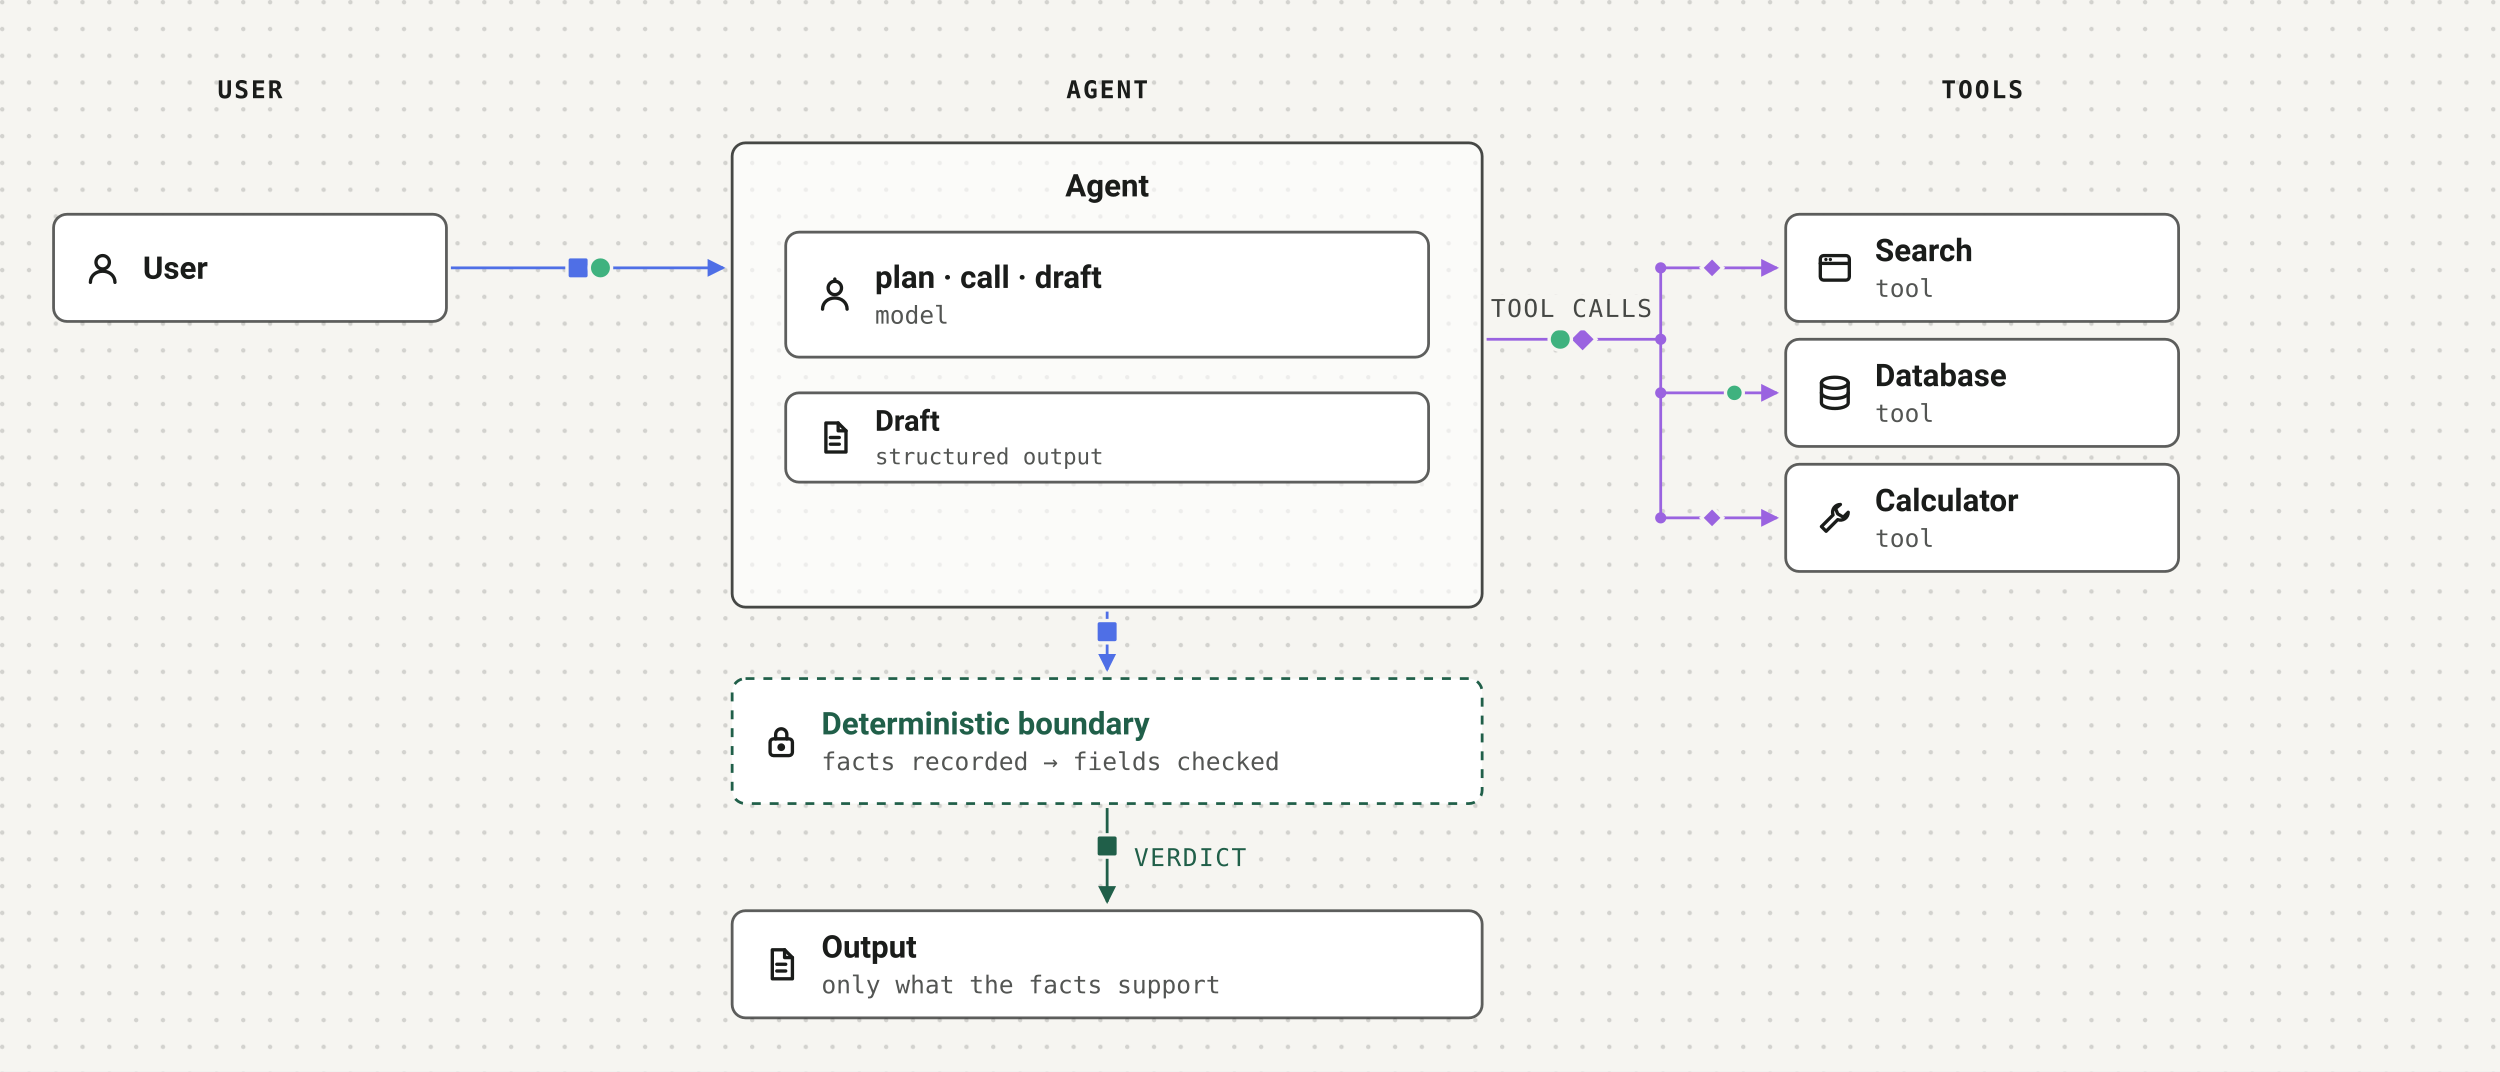
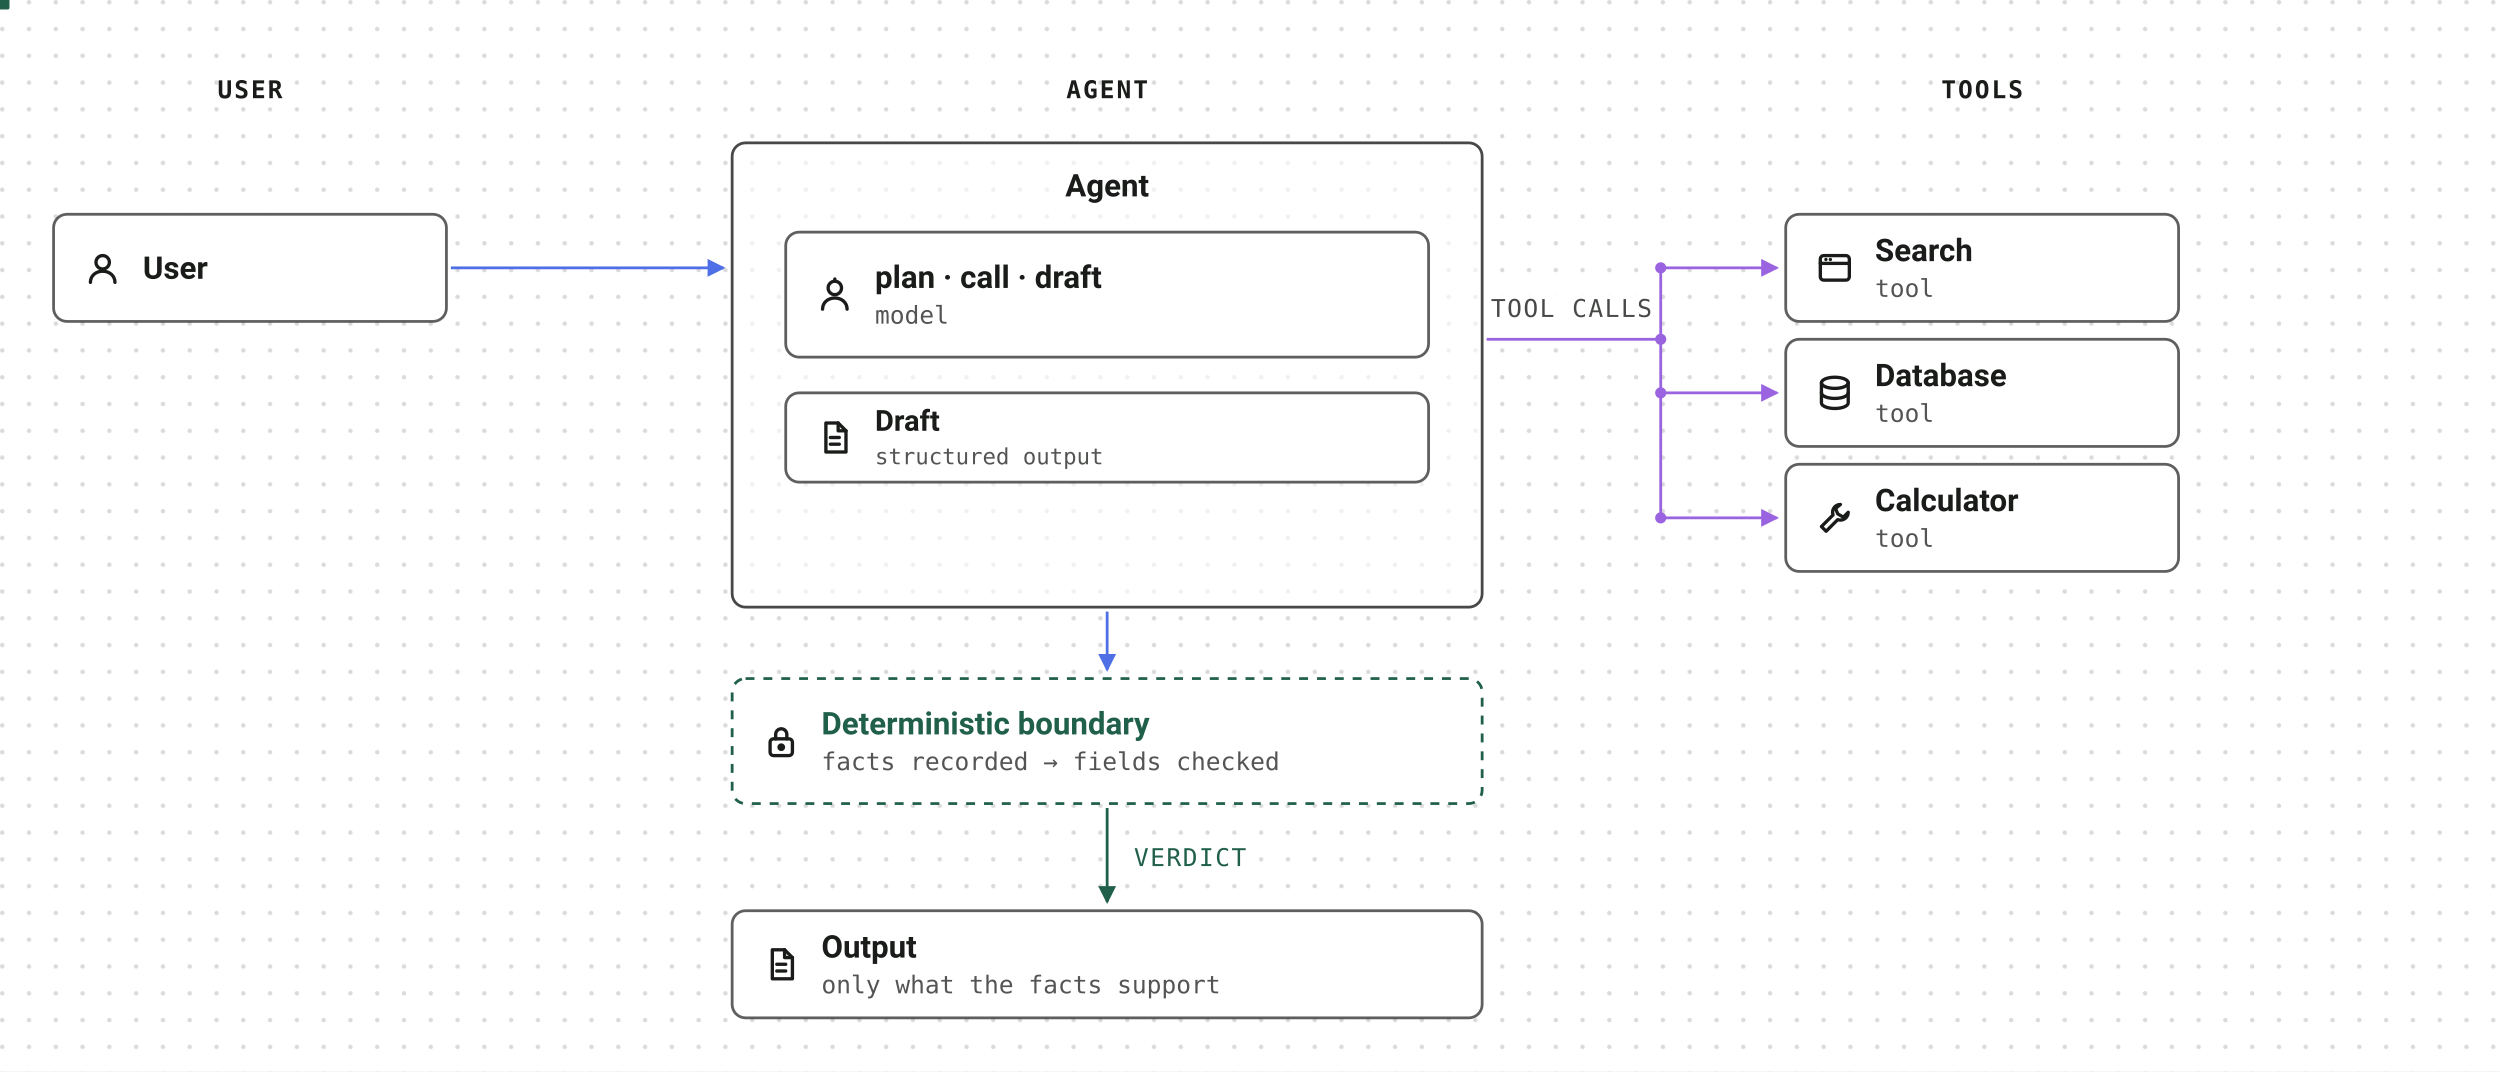
<svg xmlns="http://www.w3.org/2000/svg" viewBox="0 0 1120 480" width="1120" height="480" color="#1a1c1a" font-family="system-ui, -apple-system, 'Segoe UI', Roboto, sans-serif">
  <style>text{user-select:none}</style>
  <defs>
-     <pattern id="dots" width="12" height="12" patternUnits="userSpaceOnUse">
+     <pattern id="uipack-static-dots" width="12" height="12" patternUnits="userSpaceOnUse">
      <circle cx="1" cy="1" r="1" fill="rgba(26, 28, 26, 0.16)" />
    </pattern>
  </defs>
-   <rect width="1120" height="480" fill="#f6f5f1" />
-   <rect width="1120" height="480" fill="url(#dots)" />
-   <defs>
-     <marker id="agentloop-head" markerWidth="8" markerHeight="8" refX="7" refY="4" orient="auto-start-reverse" markerUnits="userSpaceOnUse">
-       <path d="M0,0 L8,4 L0,8 z" fill="currentColor" />
-     </marker>
-     <marker id="agentloop-head-accent" markerWidth="8" markerHeight="8" refX="7" refY="4" orient="auto-start-reverse" markerUnits="userSpaceOnUse">
-       <path d="M0,0 L8,4 L0,8 z" fill="#205f49" />
-     </marker>
-     <marker id="agentloop-head-request" markerWidth="8" markerHeight="8" refX="7" refY="4" orient="auto-start-reverse" markerUnits="userSpaceOnUse">
-       <path d="M0,0 L8,4 L0,8 z" fill="#4f6fe6" />
-     </marker>
-     <marker id="agentloop-head-response" markerWidth="8" markerHeight="8" refX="7" refY="4" orient="auto-start-reverse" markerUnits="userSpaceOnUse">
-       <path d="M0,0 L8,4 L0,8 z" fill="#3fb27f" />
-     </marker>
-     <marker id="agentloop-head-change" markerWidth="8" markerHeight="8" refX="7" refY="4" orient="auto-start-reverse" markerUnits="userSpaceOnUse">
-       <path d="M0,0 L8,4 L0,8 z" fill="#9a63e0" />
-     </marker>
-   </defs>
-   <g data-uipack="lane">
-     <text x="112" y="44" text-anchor="middle" font-size="11" font-weight="700" font-family="ui-monospace, Menlo, Consolas, monospace" letter-spacing=".08em" fill="currentColor">USER</text>
-   </g>
-   <g data-uipack="lane">
-     <text x="496" y="44" text-anchor="middle" font-size="11" font-weight="700" font-family="ui-monospace, Menlo, Consolas, monospace" letter-spacing=".08em" fill="currentColor">AGENT</text>
-   </g>
-   <g data-uipack="lane">
-     <text x="888" y="44" text-anchor="middle" font-size="11" font-weight="700" font-family="ui-monospace, Menlo, Consolas, monospace" letter-spacing=".08em" fill="currentColor">TOOLS</text>
-   </g>
-   <g data-uipack="node" data-flow="ask">
-     <rect x="24" y="96" width="176" height="48" rx="6" fill="#ffffff" stroke="currentColor" stroke-opacity="0.7" stroke-width="1.25" />
-     <g transform="translate(38, 112)" fill="none" stroke="currentColor" stroke-width="1.5" stroke-linecap="round" stroke-linejoin="round">
-       <circle cx="8" cy="5.5" r="3" />
-       <path d="M2.5 14.5c0-3 2.5-5 5.5-5s5.5 2 5.5 5" />
+   <rect x="0" y="0" width="1120" height="480" fill="#ffffff" />
+   <rect x="0" y="0" width="1120" height="480" fill="url(#uipack-static-dots)" />
+   <g transform="translate(0,0)">
+     <defs>
+       <marker id="agentloop-head" markerWidth="8" markerHeight="8" refX="7" refY="4" orient="auto-start-reverse" markerUnits="userSpaceOnUse">
+         <path d="M0,0 L8,4 L0,8 z" fill="currentColor" />
+       </marker>
+       <marker id="agentloop-head-accent" markerWidth="8" markerHeight="8" refX="7" refY="4" orient="auto-start-reverse" markerUnits="userSpaceOnUse">
+         <path d="M0,0 L8,4 L0,8 z" fill="#205f49" />
+       </marker>
+       <marker id="agentloop-head-request" markerWidth="8" markerHeight="8" refX="7" refY="4" orient="auto-start-reverse" markerUnits="userSpaceOnUse">
+         <path d="M0,0 L8,4 L0,8 z" fill="#4f6fe6" />
+       </marker>
+       <marker id="agentloop-head-response" markerWidth="8" markerHeight="8" refX="7" refY="4" orient="auto-start-reverse" markerUnits="userSpaceOnUse">
+         <path d="M0,0 L8,4 L0,8 z" fill="#3fb27f" />
+       </marker>
+       <marker id="agentloop-head-change" markerWidth="8" markerHeight="8" refX="7" refY="4" orient="auto-start-reverse" markerUnits="userSpaceOnUse">
+         <path d="M0,0 L8,4 L0,8 z" fill="#9a63e0" />
+       </marker>
+     </defs>
+     <g data-uipack="lane">
+       <text x="112" y="44" text-anchor="middle" font-size="11" font-weight="700" font-family="ui-monospace, 'SFMono-Regular', Menlo, Consolas, monospace" letter-spacing=".08em" fill="currentColor">USER</text>
    </g>
-     <text x="64" y="124.9" text-anchor="start" font-size="14" font-weight="600" fill="currentColor">User</text>
-   </g>
-   <g data-uipack="group" data-flow="ask tools check">
-     <rect x="328" y="64" width="336" height="208" rx="6" fill="#ffffff" fill-opacity="0.6" stroke="currentColor" stroke-opacity="0.8" stroke-width="1.25" />
-     <text x="496" y="88" text-anchor="middle" font-size="14" font-weight="600" fill="currentColor">Agent</text>
-     <g data-uipack="node" data-flow="ask tools">
-       <rect x="352" y="104" width="288" height="56" rx="6" fill="#ffffff" stroke="currentColor" stroke-opacity="0.7" stroke-width="1.25" />
-       <g transform="translate(366, 124)" fill="none" stroke="currentColor" stroke-width="1.5" stroke-linecap="round" stroke-linejoin="round">
-         <circle cx="8" cy="5" r="3" />
+     <g data-uipack="lane">
+       <text x="496" y="44" text-anchor="middle" font-size="11" font-weight="700" font-family="ui-monospace, 'SFMono-Regular', Menlo, Consolas, monospace" letter-spacing=".08em" fill="currentColor">AGENT</text>
+     </g>
+     <g data-uipack="lane">
+       <text x="888" y="44" text-anchor="middle" font-size="11" font-weight="700" font-family="ui-monospace, 'SFMono-Regular', Menlo, Consolas, monospace" letter-spacing=".08em" fill="currentColor">TOOLS</text>
+     </g>
+     <g data-uipack="node" data-flow="ask">
+       <rect x="24" y="96" width="176" height="48" rx="6" fill="#ffffff" stroke="currentColor" stroke-opacity="0.7" stroke-width="1.25" />
+       <g transform="translate(38, 112)" fill="none" stroke="currentColor" stroke-width="1.5" stroke-linecap="round" stroke-linejoin="round">
+         <circle cx="8" cy="5.5" r="3" />
        <path d="M2.5 14.5c0-3 2.5-5 5.5-5s5.5 2 5.5 5" />
-         <path d="M8 1v1" />
      </g>
-       <text x="392" y="129" text-anchor="start" font-size="14" font-weight="600" fill="currentColor">plan · call · draft</text>
-       <text x="392" y="145" text-anchor="start" font-size="11" font-family="ui-monospace, Menlo, Consolas, monospace" fill="currentColor" fill-opacity="0.75">model</text>
+       <text x="64" y="124.9" text-anchor="start" font-size="14" font-weight="600" fill="currentColor">User</text>
+     </g>
+     <g data-uipack="group" data-flow="ask tools check">
+       <rect x="328" y="64" width="336" height="208" rx="6" fill="#ffffff" fill-opacity="0.6" stroke="currentColor" stroke-opacity="0.8" stroke-width="1.25" />
+       <text x="496" y="88" text-anchor="middle" font-size="14" font-weight="600" fill="currentColor">Agent</text>
+       <g data-uipack="node" data-flow="ask tools">
+         <rect x="352" y="104" width="288" height="56" rx="6" fill="#ffffff" stroke="currentColor" stroke-opacity="0.7" stroke-width="1.25" />
+         <g transform="translate(366, 124)" fill="none" stroke="currentColor" stroke-width="1.5" stroke-linecap="round" stroke-linejoin="round">
+           <circle cx="8" cy="5" r="3" />
+           <path d="M2.5 14.5c0-3 2.5-5 5.5-5s5.5 2 5.5 5" />
+           <path d="M8 1v1" />
+         </g>
+         <text x="392" y="129" text-anchor="start" font-size="14" font-weight="600" fill="currentColor">plan · call · draft</text>
+         <text x="392" y="145" text-anchor="start" font-size="11" font-family="ui-monospace, 'SFMono-Regular', Menlo, Consolas, monospace" fill="currentColor" fill-opacity="0.75">model</text>
+       </g>
+       <g data-uipack="node" data-flow="check">
+         <rect x="352" y="176" width="288" height="40" rx="6" fill="#ffffff" stroke="currentColor" stroke-opacity="0.7" stroke-width="1.25" />
+         <g transform="translate(366, 188)" fill="none" stroke="currentColor" stroke-width="1.5" stroke-linecap="round" stroke-linejoin="round">
+           <path d="M4 1.5h5.5L13 5v9.5H4z" />
+           <path d="M9.5 1.5V5H13M6 8h4M6 11h4" />
+         </g>
+         <text x="392" y="193" text-anchor="start" font-size="13" font-weight="600" fill="currentColor">Draft</text>
+         <text x="392" y="208" text-anchor="start" font-size="10" font-family="ui-monospace, 'SFMono-Regular', Menlo, Consolas, monospace" fill="currentColor" fill-opacity="0.75">structured output</text>
+       </g>
+     </g>
+     <g data-uipack="node" data-flow="tools">
+       <rect x="800" y="96" width="176" height="48" rx="6" fill="#ffffff" stroke="currentColor" stroke-opacity="0.7" stroke-width="1.25" />
+       <g transform="translate(814, 112)" fill="none" stroke="currentColor" stroke-width="1.5" stroke-linecap="round" stroke-linejoin="round">
+         <rect x="1.5" y="2.5" width="13" height="11" rx="1.5" />
+         <path d="M1.5 6h13M4 4.25h.01M6 4.25h.01" />
+       </g>
+       <text x="840" y="117" text-anchor="start" font-size="14" font-weight="600" fill="currentColor">Search</text>
+       <text x="840" y="133" text-anchor="start" font-size="11" font-family="ui-monospace, 'SFMono-Regular', Menlo, Consolas, monospace" fill="currentColor" fill-opacity="0.75">tool</text>
+     </g>
+     <g data-uipack="node" data-flow="tools">
+       <rect x="800" y="152" width="176" height="48" rx="6" fill="#ffffff" stroke="currentColor" stroke-opacity="0.7" stroke-width="1.25" />
+       <g transform="translate(814, 168)" fill="none" stroke="currentColor" stroke-width="1.5" stroke-linecap="round" stroke-linejoin="round">
+         <ellipse cx="8" cy="3.5" rx="6" ry="2.5" />
+         <path d="M2 3.5v9c0 1.4 2.7 2.5 6 2.5s6-1.1 6-2.5v-9" />
+         <path d="M2 8c0 1.4 2.7 2.5 6 2.5s6-1.1 6-2.5" />
+       </g>
+       <text x="840" y="173" text-anchor="start" font-size="14" font-weight="600" fill="currentColor">Database</text>
+       <text x="840" y="189" text-anchor="start" font-size="11" font-family="ui-monospace, 'SFMono-Regular', Menlo, Consolas, monospace" fill="currentColor" fill-opacity="0.75">tool</text>
+     </g>
+     <g data-uipack="node" data-flow="tools">
+       <rect x="800" y="208" width="176" height="48" rx="6" fill="#ffffff" stroke="currentColor" stroke-opacity="0.7" stroke-width="1.25" />
+       <g transform="translate(814, 224)" fill="none" stroke="currentColor" stroke-width="1.5" stroke-linecap="round" stroke-linejoin="round">
+         <path d="M10.5 2a3.5 3.5 0 0 0-3.3 4.7L2 11.9l2.1 2.1 5.2-5.2A3.5 3.5 0 0 0 14 5.5L11.8 7.7 9.3 6.2l-1-2.4z" />
+       </g>
+       <text x="840" y="229" text-anchor="start" font-size="14" font-weight="600" fill="currentColor">Calculator</text>
+       <text x="840" y="245" text-anchor="start" font-size="11" font-family="ui-monospace, 'SFMono-Regular', Menlo, Consolas, monospace" fill="currentColor" fill-opacity="0.75">tool</text>
+     </g>
+     <path data-uipack="connector" data-flow="ask" data-kind="request" d="M202,120 L324,120" fill="none" stroke="#4f6fe6" stroke-opacity="1" stroke-width="1.25" marker-end="url(#agentloop-head-request)" />
+     <g data-uipack="packet" data-flow="ask" data-kind="request">
+       <rect x="-5" y="-5" width="10" height="10" rx="1.5" fill="#4f6fe6" stroke="#ffffff" stroke-width="1.5" />
+       <animateMotion dur="2s" begin="0s" repeatCount="indefinite" path="M202,120 L316,120" calcMode="linear" />
+     </g>
+     <g data-uipack="packet" data-flow="ask" data-kind="response">
+       <circle cx="0" cy="0" r="5" fill="#3fb27f" stroke="#ffffff" stroke-width="1.5" />
+       <animateMotion dur="2s" begin="-1s" repeatCount="indefinite" path="M326,120 L212,120" calcMode="linear" />
+     </g>
+     <g data-uipack="bus" data-kind="change">
+       <path data-uipack="connector" data-kind="change" d="M744,120 L744,232" fill="none" stroke="#9a63e0" stroke-opacity="1" stroke-width="1.25" />
+       <path data-uipack="connector" data-flow="tools" data-kind="change" d="M744,120 L796,120" fill="none" stroke="#9a63e0" stroke-opacity="1" stroke-width="1.25" marker-end="url(#agentloop-head-change)" />
+       <path data-uipack="connector" data-flow="tools" data-kind="change" d="M744,176 L796,176" fill="none" stroke="#9a63e0" stroke-opacity="1" stroke-width="1.25" marker-end="url(#agentloop-head-change)" />
+       <path data-uipack="connector" data-flow="tools" data-kind="change" d="M744,232 L796,232" fill="none" stroke="#9a63e0" stroke-opacity="1" stroke-width="1.25" marker-end="url(#agentloop-head-change)" />
+       <path data-uipack="connector" data-flow="tools" data-kind="change" d="M744,152 L666,152" fill="none" stroke="#9a63e0" stroke-opacity="1" stroke-width="1.25" />
+       <circle data-uipack="junction" cx="744" cy="120" r="2.5" fill="#9a63e0" fill-opacity="1" />
+       <circle data-uipack="junction" cx="744" cy="176" r="2.5" fill="#9a63e0" fill-opacity="1" />
+       <circle data-uipack="junction" cx="744" cy="232" r="2.5" fill="#9a63e0" fill-opacity="1" />
+       <circle data-uipack="junction" cx="744" cy="152" r="2.5" fill="#9a63e0" fill-opacity="1" />
+     </g>
+     <g data-uipack="packet" data-flow="tools" data-kind="change">
+       <path d="M0,-6 L6,0 L0,6 L-6,0 Z" fill="#9a63e0" stroke="#ffffff" stroke-width="1.5" />
+       <animateMotion dur="1.8s" begin="0s" repeatCount="indefinite" path="M742,152 L676,152" calcMode="linear" />
+     </g>
+     <g data-uipack="packet" data-flow="tools" data-kind="response">
+       <circle cx="0" cy="0" r="5" fill="#3fb27f" stroke="#ffffff" stroke-width="1.5" />
+       <animateMotion dur="1.8s" begin="-0.9s" repeatCount="indefinite" path="M666,152 L732,152" calcMode="linear" />
+     </g>
+     <g data-uipack="packet" data-flow="tools" data-kind="change">
+       <path d="M0,-4.8 L4.8,0 L0,4.8 L-4.8,0 Z" fill="#9a63e0" stroke="#ffffff" stroke-width="1.5" />
+       <animateMotion dur="1.4s" begin="0s" repeatCount="indefinite" path="M746,120 L788,120" calcMode="linear" />
+     </g>
+     <g data-uipack="packet" data-flow="tools" data-kind="response">
+       <circle cx="0" cy="0" r="4" fill="#3fb27f" stroke="#ffffff" stroke-width="1.5" />
+       <animateMotion dur="1.4s" begin="-0.45s" repeatCount="indefinite" path="M798,176 L756,176" calcMode="linear" />
+     </g>
+     <g data-uipack="packet" data-flow="tools" data-kind="change">
+       <path d="M0,-4.8 L4.8,0 L0,4.8 L-4.8,0 Z" fill="#9a63e0" stroke="#ffffff" stroke-width="1.5" />
+       <animateMotion dur="1.4s" begin="-0.9s" repeatCount="indefinite" path="M746,232 L788,232" calcMode="linear" />
+     </g>
+     <g data-uipack="label">
+       <rect x="665.9" y="132" width="76.2" height="16" fill="#ffffff" />
+       <text x="704" y="142" text-anchor="middle" font-size="11" font-family="ui-monospace, 'SFMono-Regular', Menlo, Consolas, monospace" letter-spacing=".06em" fill="currentColor" fill-opacity="0.8">TOOL CALLS</text>
+     </g>
+     <path data-uipack="connector" data-flow="check" data-kind="request" d="M496,274 L496,300" fill="none" stroke="#4f6fe6" stroke-opacity="1" stroke-width="1.25" marker-end="url(#agentloop-head-request)" />
+     <g data-uipack="packet" data-flow="check" data-kind="request">
+       <rect x="-5" y="-5" width="10" height="10" rx="1.5" fill="#4f6fe6" stroke="#ffffff" stroke-width="1.5" />
+       <animateMotion dur="1.6s" begin="0s" repeatCount="indefinite" path="M496,274 L496,292" calcMode="linear" />
    </g>
    <g data-uipack="node" data-flow="check">
-       <rect x="352" y="176" width="288" height="40" rx="6" fill="#ffffff" stroke="currentColor" stroke-opacity="0.7" stroke-width="1.25" />
-       <g transform="translate(366, 188)" fill="none" stroke="currentColor" stroke-width="1.5" stroke-linecap="round" stroke-linejoin="round">
+       <rect x="328" y="304" width="336" height="56" rx="6" fill="#ffffff" stroke="#205f49" stroke-opacity="1" stroke-width="1.25" stroke-dasharray="4 4" />
+       <g transform="translate(342, 324)" fill="none" stroke="currentColor" stroke-width="1.5" stroke-linecap="round" stroke-linejoin="round">
+         <rect x="3" y="7" width="10" height="7.5" rx="1.5" />
+         <path d="M5.5 7V5a2.5 2.5 0 0 1 5 0v2" />
+         <circle cx="8" cy="10.75" r="1" fill="currentColor" />
+       </g>
+       <text x="368" y="329" text-anchor="start" font-size="14" font-weight="600" fill="#205f49">Deterministic boundary</text>
+       <text x="368" y="345" text-anchor="start" font-size="11" font-family="ui-monospace, 'SFMono-Regular', Menlo, Consolas, monospace" fill="currentColor" fill-opacity="0.75">facts recorded → fields checked</text>
+     </g>
+     <path data-uipack="connector" data-flow="check" data-kind="accent" d="M496,362 L496,404" fill="none" stroke="#205f49" stroke-opacity="1" stroke-width="1.25" marker-end="url(#agentloop-head-accent)" />
+     <g data-uipack="packet" data-flow="check" data-kind="accent">
+       <rect x="-5" y="-5" width="10" height="10" rx="1.5" fill="#205f49" stroke="#ffffff" stroke-width="1.5" />
+       <animateMotion dur="1.6s" begin="-0.8s" repeatCount="indefinite" path="M496,362 L496,396" calcMode="linear" />
+     </g>
+     <g data-uipack="label">
+       <rect x="504" y="378" width="55.74" height="16" fill="#ffffff" />
+       <text x="508" y="388" text-anchor="start" font-size="11" font-family="ui-monospace, 'SFMono-Regular', Menlo, Consolas, monospace" letter-spacing=".06em" fill="#205f49" fill-opacity="1">VERDICT</text>
+     </g>
+     <g data-uipack="node" data-flow="check">
+       <rect x="328" y="408" width="336" height="48" rx="6" fill="#ffffff" stroke="currentColor" stroke-opacity="0.7" stroke-width="1.25" />
+       <g transform="translate(342, 424)" fill="none" stroke="currentColor" stroke-width="1.5" stroke-linecap="round" stroke-linejoin="round">
        <path d="M4 1.5h5.5L13 5v9.5H4z" />
        <path d="M9.5 1.5V5H13M6 8h4M6 11h4" />
      </g>
-       <text x="392" y="193" text-anchor="start" font-size="13" font-weight="600" fill="currentColor">Draft</text>
-       <text x="392" y="208" text-anchor="start" font-size="10" font-family="ui-monospace, Menlo, Consolas, monospace" fill="currentColor" fill-opacity="0.75">structured output</text>
+       <text x="368" y="429" text-anchor="start" font-size="14" font-weight="600" fill="currentColor">Output</text>
+       <text x="368" y="445" text-anchor="start" font-size="11" font-family="ui-monospace, 'SFMono-Regular', Menlo, Consolas, monospace" fill="currentColor" fill-opacity="0.75">only what the facts support</text>
    </g>
  </g>
-   <g data-uipack="node" data-flow="tools">
-     <rect x="800" y="96" width="176" height="48" rx="6" fill="#ffffff" stroke="currentColor" stroke-opacity="0.7" stroke-width="1.25" />
-     <g transform="translate(814, 112)" fill="none" stroke="currentColor" stroke-width="1.5" stroke-linecap="round" stroke-linejoin="round">
-       <rect x="1.5" y="2.5" width="13" height="11" rx="1.5" />
-       <path d="M1.5 6h13M4 4.25h.01M6 4.25h.01" />
-     </g>
-     <text x="840" y="117" text-anchor="start" font-size="14" font-weight="600" fill="currentColor">Search</text>
-     <text x="840" y="133" text-anchor="start" font-size="11" font-family="ui-monospace, Menlo, Consolas, monospace" fill="currentColor" fill-opacity="0.75">tool</text>
-   </g>
-   <g data-uipack="node" data-flow="tools">
-     <rect x="800" y="152" width="176" height="48" rx="6" fill="#ffffff" stroke="currentColor" stroke-opacity="0.7" stroke-width="1.25" />
-     <g transform="translate(814, 168)" fill="none" stroke="currentColor" stroke-width="1.5" stroke-linecap="round" stroke-linejoin="round">
-       <ellipse cx="8" cy="3.5" rx="6" ry="2.5" />
-       <path d="M2 3.5v9c0 1.4 2.7 2.5 6 2.5s6-1.1 6-2.5v-9" />
-       <path d="M2 8c0 1.4 2.7 2.5 6 2.5s6-1.1 6-2.5" />
-     </g>
-     <text x="840" y="173" text-anchor="start" font-size="14" font-weight="600" fill="currentColor">Database</text>
-     <text x="840" y="189" text-anchor="start" font-size="11" font-family="ui-monospace, Menlo, Consolas, monospace" fill="currentColor" fill-opacity="0.75">tool</text>
-   </g>
-   <g data-uipack="node" data-flow="tools">
-     <rect x="800" y="208" width="176" height="48" rx="6" fill="#ffffff" stroke="currentColor" stroke-opacity="0.7" stroke-width="1.25" />
-     <g transform="translate(814, 224)" fill="none" stroke="currentColor" stroke-width="1.5" stroke-linecap="round" stroke-linejoin="round">
-       <path d="M10.5 2a3.5 3.5 0 0 0-3.3 4.7L2 11.9l2.1 2.1 5.2-5.2A3.5 3.5 0 0 0 14 5.5L11.8 7.7 9.3 6.2l-1-2.4z" />
-     </g>
-     <text x="840" y="229" text-anchor="start" font-size="14" font-weight="600" fill="currentColor">Calculator</text>
-     <text x="840" y="245" text-anchor="start" font-size="11" font-family="ui-monospace, Menlo, Consolas, monospace" fill="currentColor" fill-opacity="0.75">tool</text>
-   </g>
-   <path data-uipack="connector" data-flow="ask" data-kind="request" d="M202,120 L324,120" fill="none" stroke="#4f6fe6" stroke-opacity="1" stroke-width="1.25" marker-end="url(#agentloop-head-request)" />
-   <g data-uipack="packet" data-static="true" data-flow="ask" data-kind="request">
-     <rect x="254" y="115" width="10" height="10" rx="1.5" fill="#4f6fe6" stroke="#f6f5f1" stroke-width="1.5" />
-   </g>
-   <g data-uipack="packet" data-static="true" data-flow="ask" data-kind="response">
-     <circle cx="269" cy="120" r="5" fill="#3fb27f" stroke="#f6f5f1" stroke-width="1.5" />
-   </g>
-   <g data-uipack="bus" data-kind="change">
-     <path data-uipack="connector" data-kind="change" d="M744,120 L744,232" fill="none" stroke="#9a63e0" stroke-opacity="1" stroke-width="1.25" />
-     <path data-uipack="connector" data-flow="tools" data-kind="change" d="M744,120 L796,120" fill="none" stroke="#9a63e0" stroke-opacity="1" stroke-width="1.25" marker-end="url(#agentloop-head-change)" />
-     <path data-uipack="connector" data-flow="tools" data-kind="change" d="M744,176 L796,176" fill="none" stroke="#9a63e0" stroke-opacity="1" stroke-width="1.25" marker-end="url(#agentloop-head-change)" />
-     <path data-uipack="connector" data-flow="tools" data-kind="change" d="M744,232 L796,232" fill="none" stroke="#9a63e0" stroke-opacity="1" stroke-width="1.25" marker-end="url(#agentloop-head-change)" />
-     <path data-uipack="connector" data-flow="tools" data-kind="change" d="M744,152 L666,152" fill="none" stroke="#9a63e0" stroke-opacity="1" stroke-width="1.25" />
-     <circle data-uipack="junction" cx="744" cy="120" r="2.5" fill="#9a63e0" fill-opacity="1" />
-     <circle data-uipack="junction" cx="744" cy="176" r="2.5" fill="#9a63e0" fill-opacity="1" />
-     <circle data-uipack="junction" cx="744" cy="232" r="2.5" fill="#9a63e0" fill-opacity="1" />
-     <circle data-uipack="junction" cx="744" cy="152" r="2.5" fill="#9a63e0" fill-opacity="1" />
-   </g>
-   <g data-uipack="packet" data-static="true" data-flow="tools" data-kind="change">
-     <path d="M709,146 L715,152 L709,158 L703,152 Z" fill="#9a63e0" stroke="#f6f5f1" stroke-width="1.5" />
-   </g>
-   <g data-uipack="packet" data-static="true" data-flow="tools" data-kind="response">
-     <circle cx="699" cy="152" r="5" fill="#3fb27f" stroke="#f6f5f1" stroke-width="1.5" />
-   </g>
-   <g data-uipack="packet" data-static="true" data-flow="tools" data-kind="change">
-     <path d="M767,115.2 L771.8,120 L767,124.8 L762.2,120 Z" fill="#9a63e0" stroke="#f6f5f1" stroke-width="1.5" />
-   </g>
-   <g data-uipack="packet" data-static="true" data-flow="tools" data-kind="response">
-     <circle cx="777" cy="176" r="4" fill="#3fb27f" stroke="#f6f5f1" stroke-width="1.5" />
-   </g>
-   <g data-uipack="packet" data-static="true" data-flow="tools" data-kind="change">
-     <path d="M767,227.2 L771.8,232 L767,236.8 L762.2,232 Z" fill="#9a63e0" stroke="#f6f5f1" stroke-width="1.5" />
-   </g>
-   <g data-uipack="label">
-     <rect x="665.9" y="132" width="76.2" height="16" fill="#f6f5f1" />
-     <text x="704" y="142" text-anchor="middle" font-size="11" font-family="ui-monospace, Menlo, Consolas, monospace" letter-spacing=".06em" fill="currentColor" fill-opacity="0.8">TOOL CALLS</text>
-   </g>
-   <path data-uipack="connector" data-flow="check" data-kind="request" d="M496,274 L496,300" fill="none" stroke="#4f6fe6" stroke-opacity="1" stroke-width="1.25" marker-end="url(#agentloop-head-request)" />
-   <g data-uipack="packet" data-static="true" data-flow="check" data-kind="request">
-     <rect x="491" y="278" width="10" height="10" rx="1.5" fill="#4f6fe6" stroke="#f6f5f1" stroke-width="1.5" />
-   </g>
-   <g data-uipack="node" data-flow="check">
-     <rect x="328" y="304" width="336" height="56" rx="6" fill="#ffffff" stroke="#205f49" stroke-opacity="1" stroke-width="1.25" stroke-dasharray="4 4" />
-     <g transform="translate(342, 324)" fill="none" stroke="currentColor" stroke-width="1.5" stroke-linecap="round" stroke-linejoin="round">
-       <rect x="3" y="7" width="10" height="7.5" rx="1.5" />
-       <path d="M5.5 7V5a2.5 2.5 0 0 1 5 0v2" />
-       <circle cx="8" cy="10.75" r="1" fill="currentColor" />
-     </g>
-     <text x="368" y="329" text-anchor="start" font-size="14" font-weight="600" fill="#205f49">Deterministic boundary</text>
-     <text x="368" y="345" text-anchor="start" font-size="11" font-family="ui-monospace, Menlo, Consolas, monospace" fill="currentColor" fill-opacity="0.75">facts recorded → fields checked</text>
-   </g>
-   <path data-uipack="connector" data-flow="check" data-kind="accent" d="M496,362 L496,404" fill="none" stroke="#205f49" stroke-opacity="1" stroke-width="1.25" marker-end="url(#agentloop-head-accent)" />
-   <g data-uipack="packet" data-static="true" data-flow="check" data-kind="accent">
-     <rect x="491" y="374" width="10" height="10" rx="1.5" fill="#205f49" stroke="#f6f5f1" stroke-width="1.5" />
-   </g>
-   <g data-uipack="label">
-     <rect x="504" y="378" width="55.74" height="16" fill="#f6f5f1" />
-     <text x="508" y="388" text-anchor="start" font-size="11" font-family="ui-monospace, Menlo, Consolas, monospace" letter-spacing=".06em" fill="#205f49" fill-opacity="1">VERDICT</text>
-   </g>
-   <g data-uipack="node" data-flow="check">
-     <rect x="328" y="408" width="336" height="48" rx="6" fill="#ffffff" stroke="currentColor" stroke-opacity="0.7" stroke-width="1.25" />
-     <g transform="translate(342, 424)" fill="none" stroke="currentColor" stroke-width="1.5" stroke-linecap="round" stroke-linejoin="round">
-       <path d="M4 1.5h5.5L13 5v9.5H4z" />
-       <path d="M9.5 1.5V5H13M6 8h4M6 11h4" />
-     </g>
-     <text x="368" y="429" text-anchor="start" font-size="14" font-weight="600" fill="currentColor">Output</text>
-     <text x="368" y="445" text-anchor="start" font-size="11" font-family="ui-monospace, Menlo, Consolas, monospace" fill="currentColor" fill-opacity="0.75">only what the facts support</text>
-   </g>
</svg>
